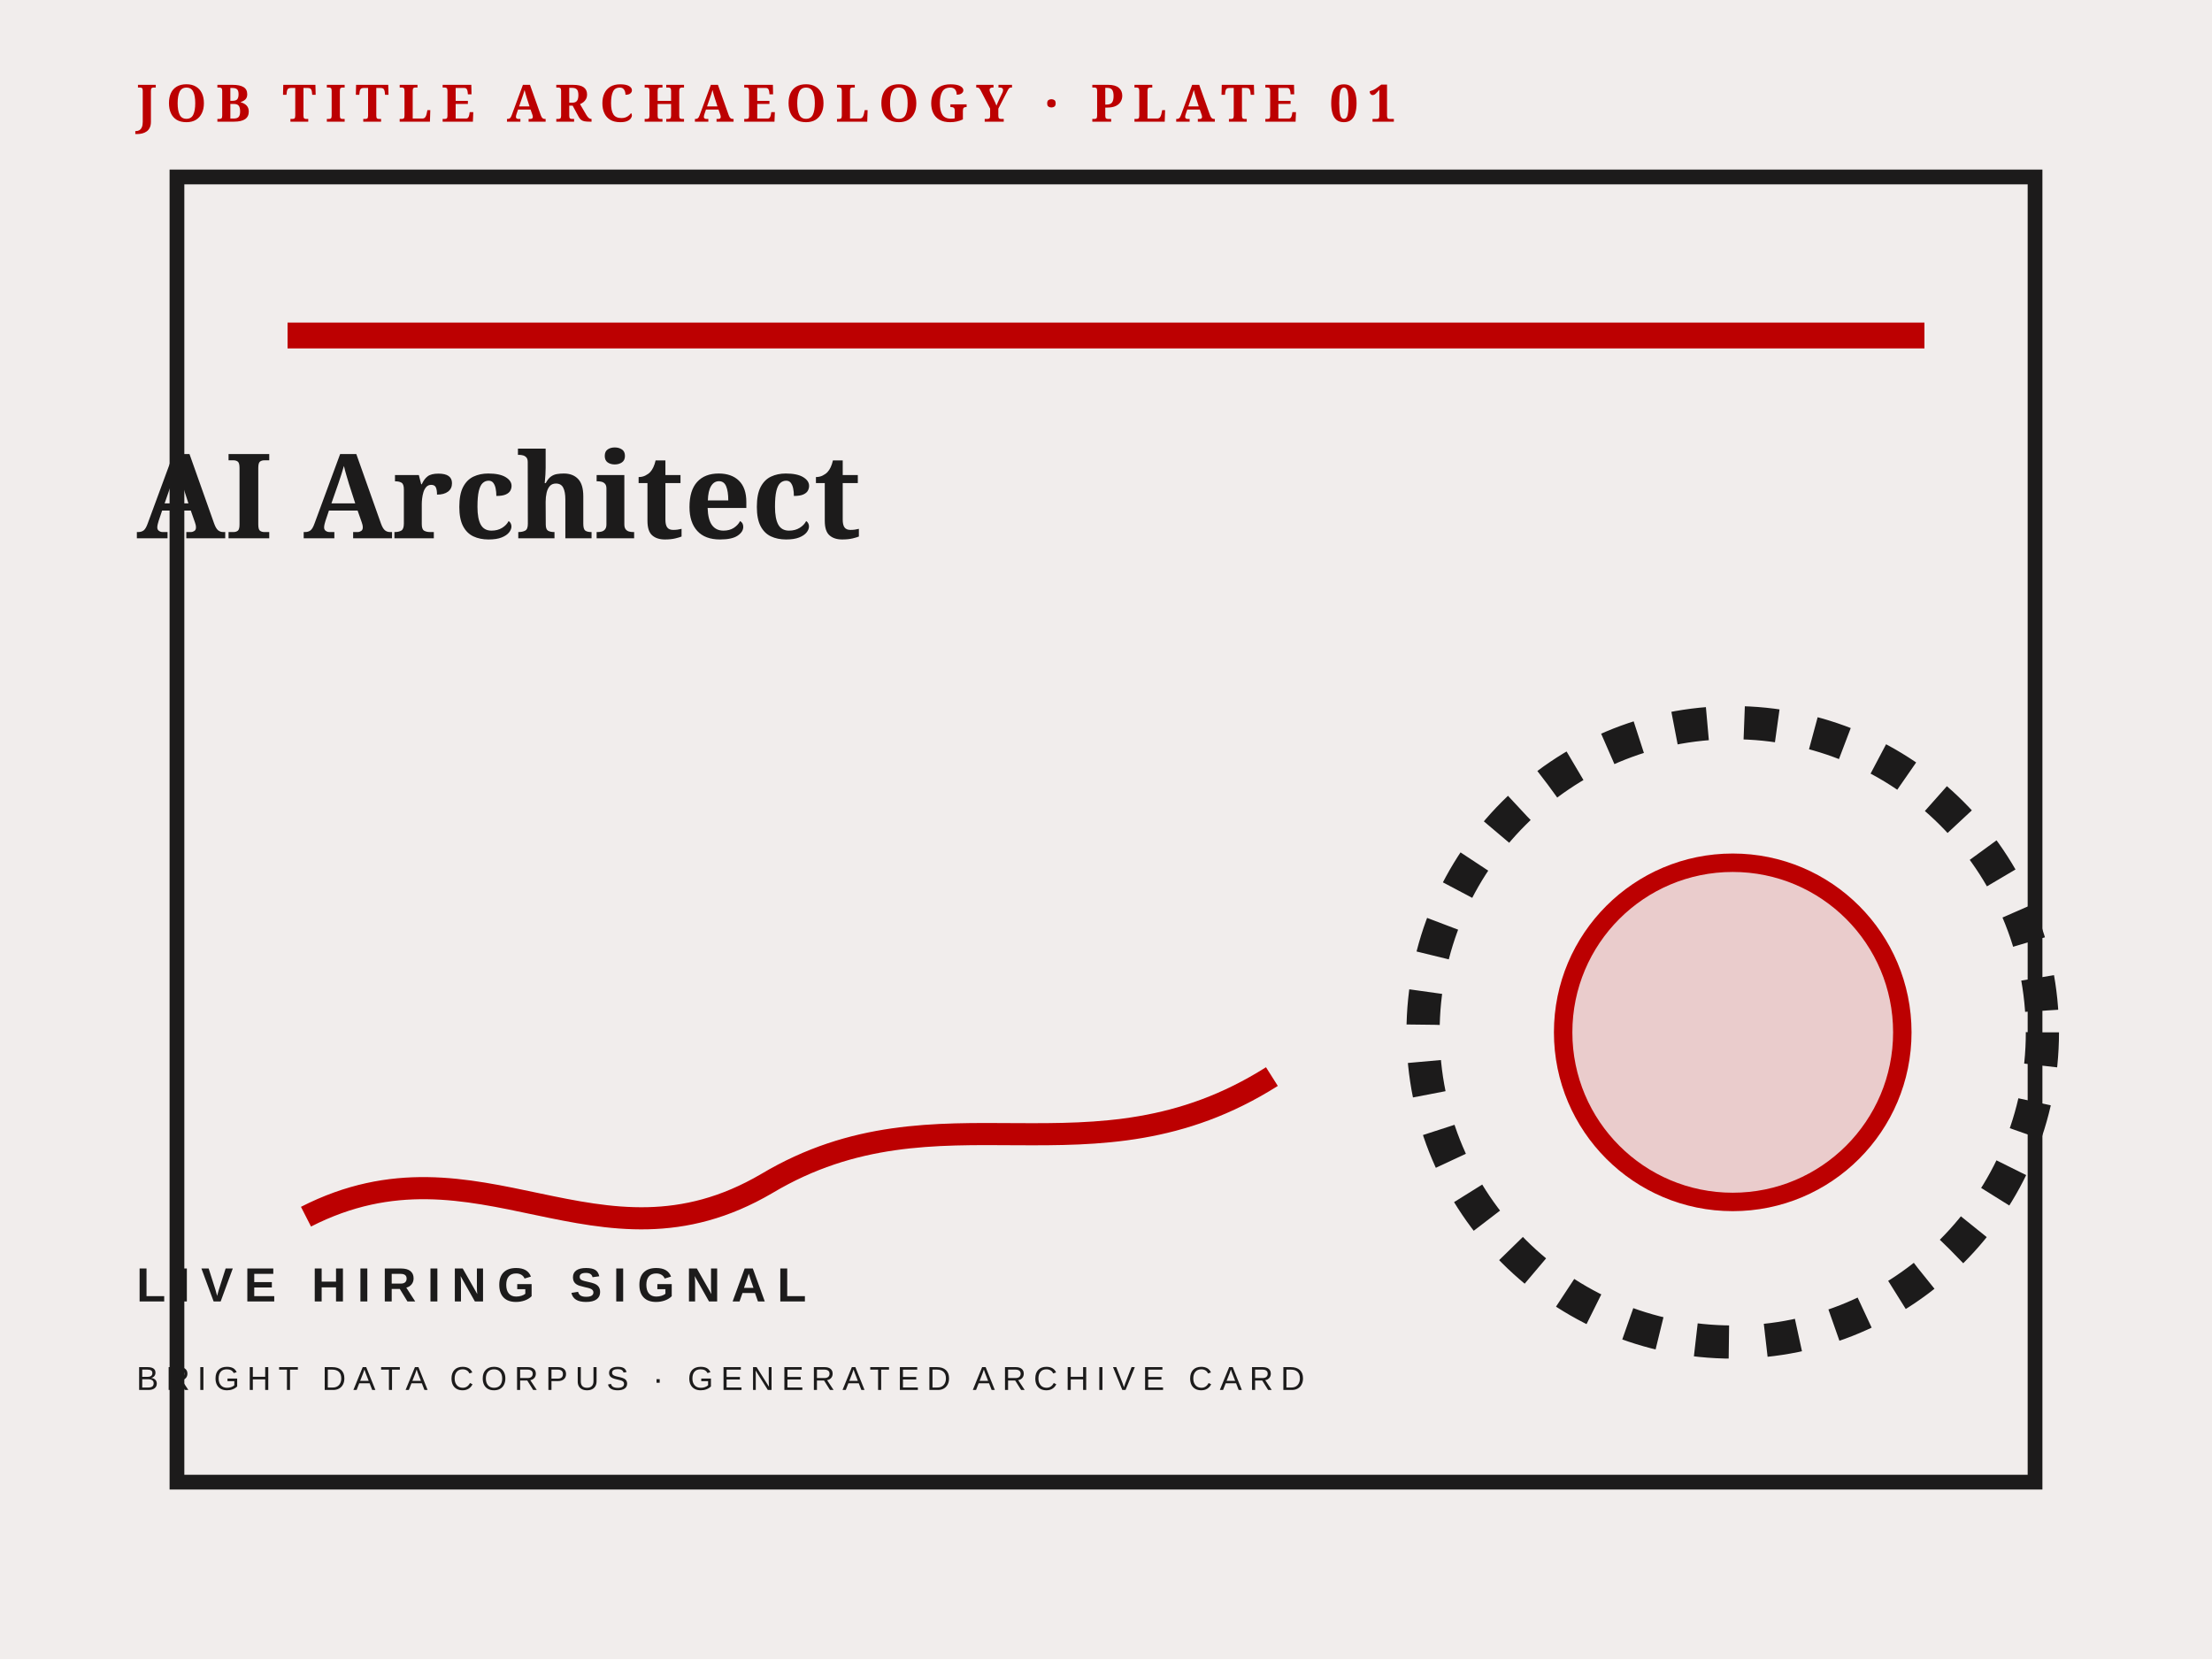
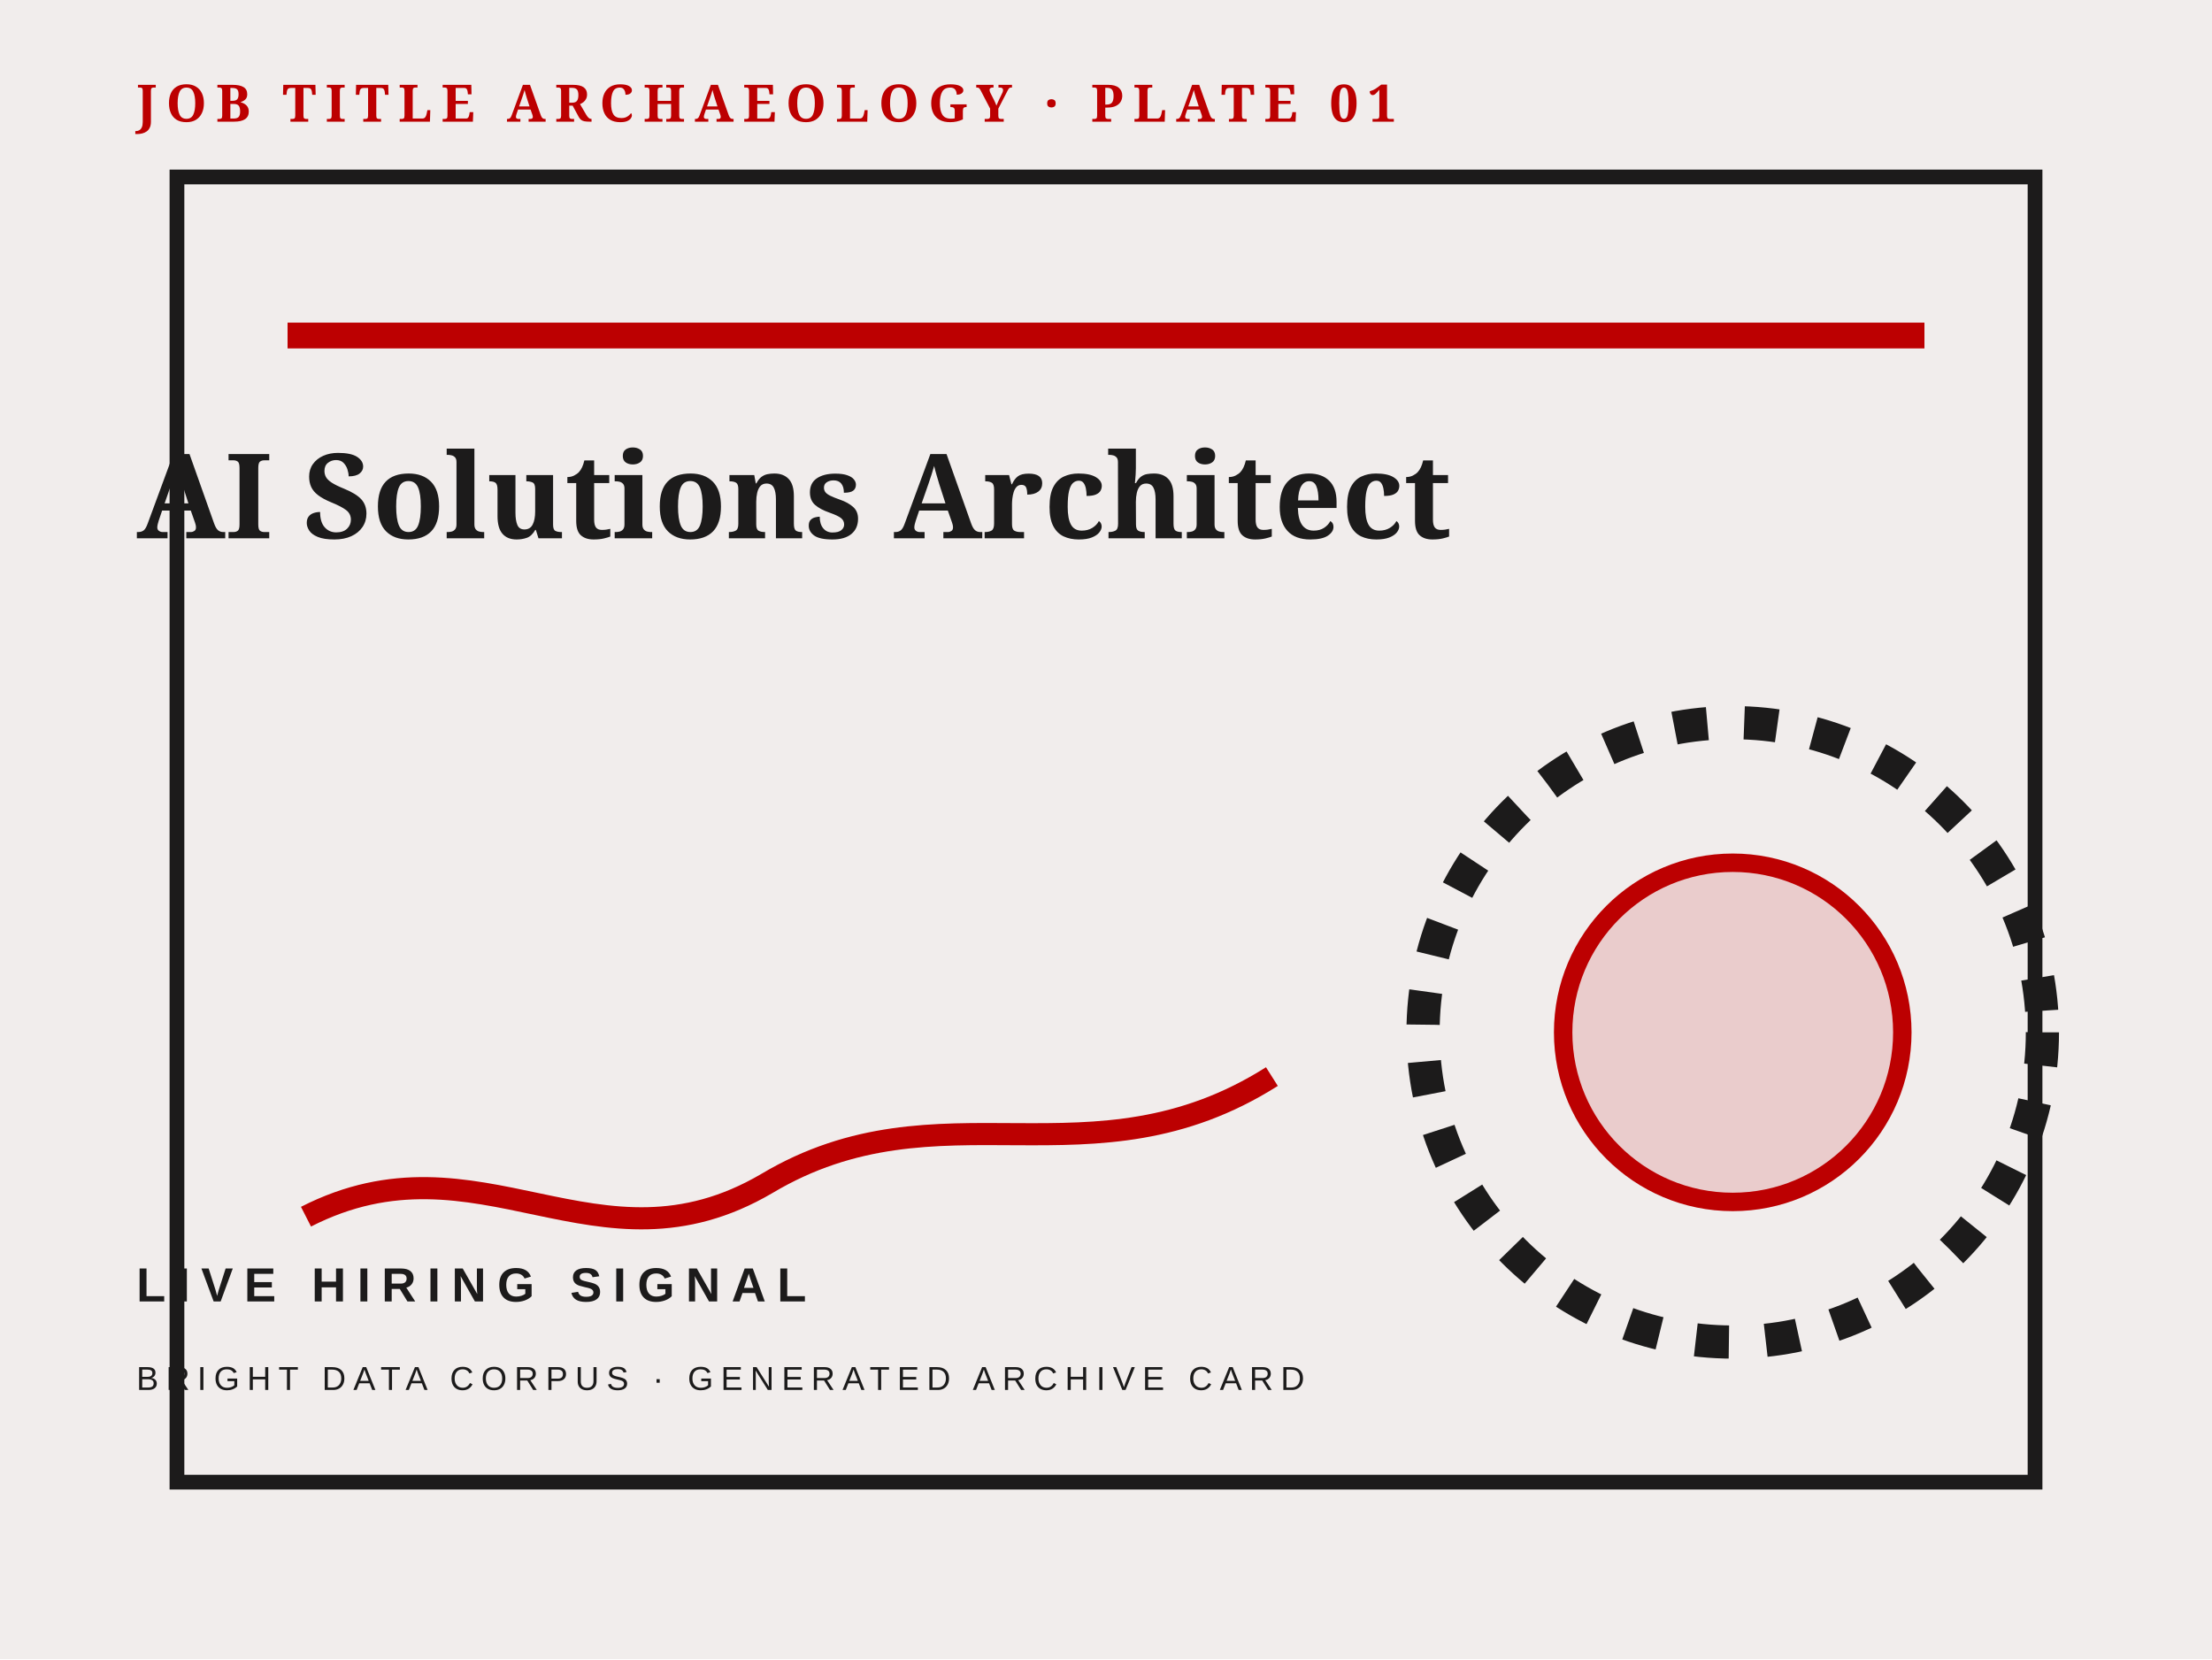
- <svg xmlns="http://www.w3.org/2000/svg" viewBox="0 0 1200 900" role="img" aria-label="AI Architect archive illustration">
+ <svg xmlns="http://www.w3.org/2000/svg" viewBox="0 0 1200 900" role="img" aria-label="AI Solutions Architect archive illustration">
  <rect width="1200" height="900" fill="#f1edec" />
  <path d="M96 96H1104V804H96Z" fill="none" stroke="#1c1b1b" stroke-width="8" />
  <path d="M156 182H1044" stroke="#bc0001" stroke-width="14" />
  <circle cx="940" cy="560" r="168" fill="none" stroke="#1c1b1b" stroke-width="18" stroke-dasharray="18 20" />
  <circle cx="940" cy="560" r="92" fill="#bc0001" fill-opacity="0.14" stroke="#bc0001" stroke-width="10" />
  <path d="M166 660C260 612 324 696 416 642C510 586 592 646 690 584" fill="none" stroke="#bc0001" stroke-width="12" />
  <text x="74" y="66" fill="#bc0001" font-family="Georgia,serif" font-size="28" font-weight="700" letter-spacing="5">JOB TITLE ARCHAEOLOGY · PLATE 01</text>
  <text x="74" y="292" fill="#1c1b1b" font-family="Georgia,serif" font-size="64" font-weight="700">
-     <tspan x="74">AI Architect</tspan>
+     <tspan x="74">AI Solutions Architect</tspan>
  </text>
  <text x="74" y="706" fill="#1c1b1b" font-family="Arial,sans-serif" font-size="26" font-weight="700" letter-spacing="6">LIVE HIRING SIGNAL</text>
  <text x="74" y="754" fill="#1c1b1b" font-family="Arial,sans-serif" font-size="18" letter-spacing="4">BRIGHT DATA CORPUS · GENERATED ARCHIVE CARD</text>
</svg>
